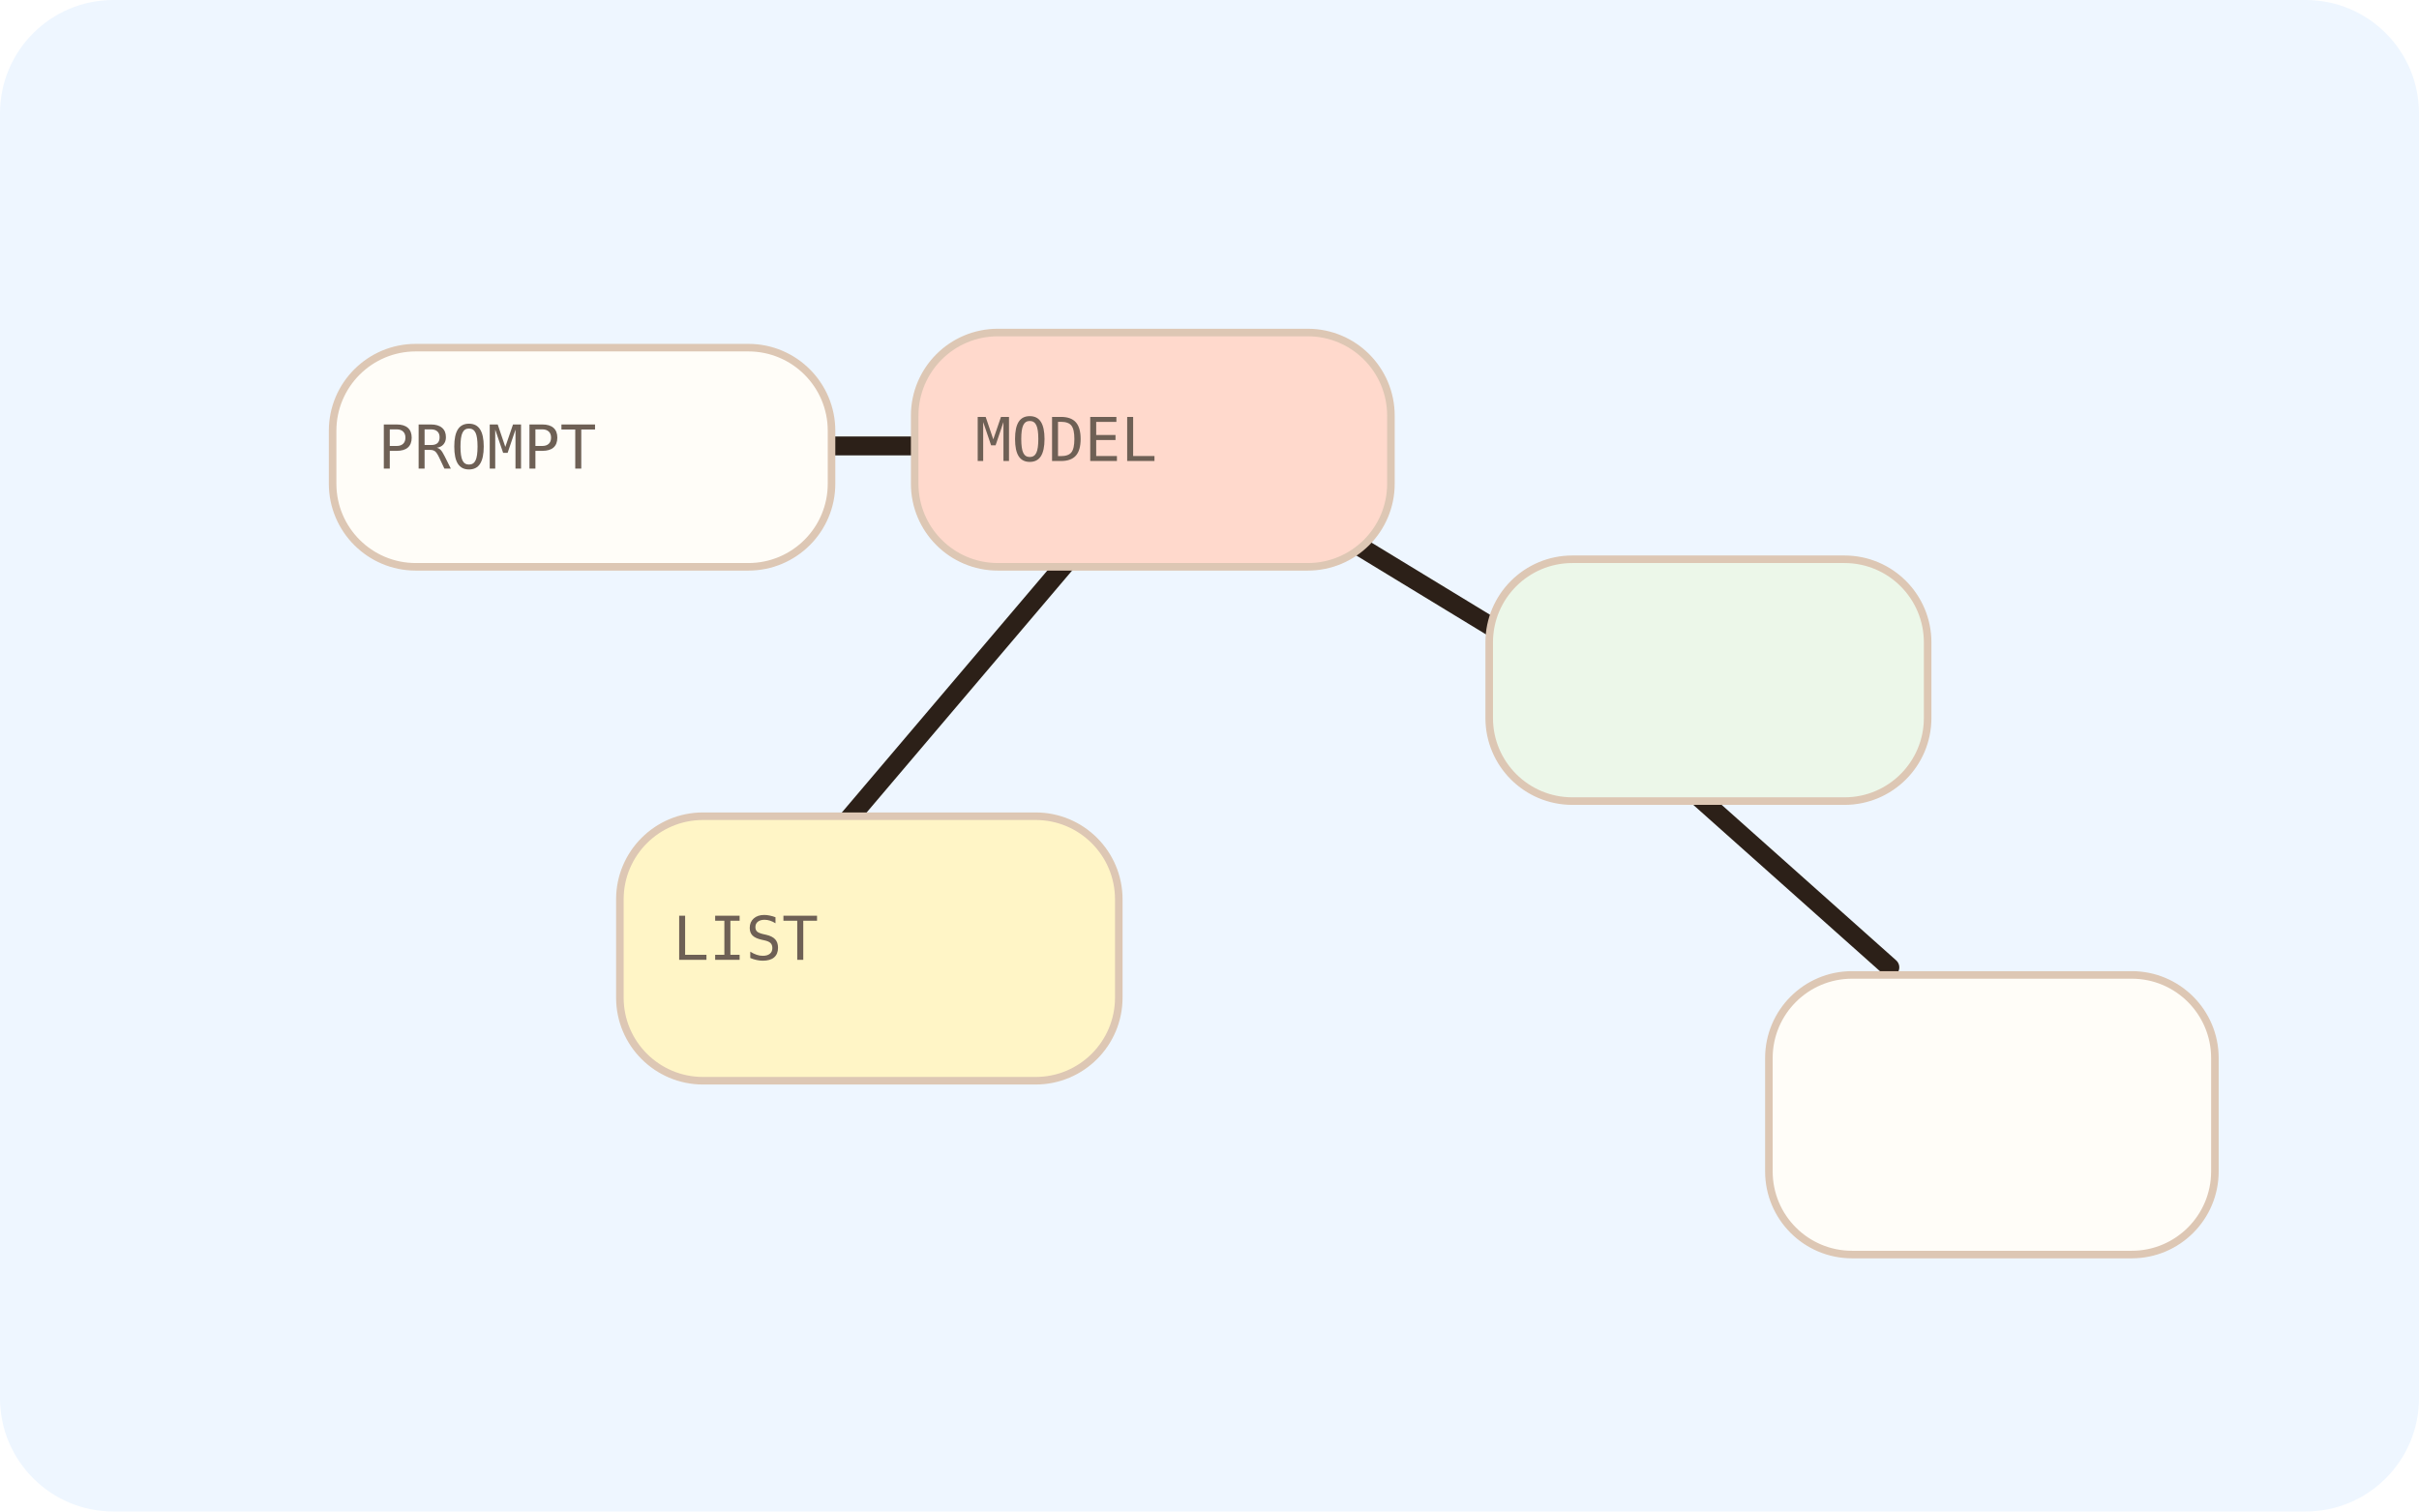
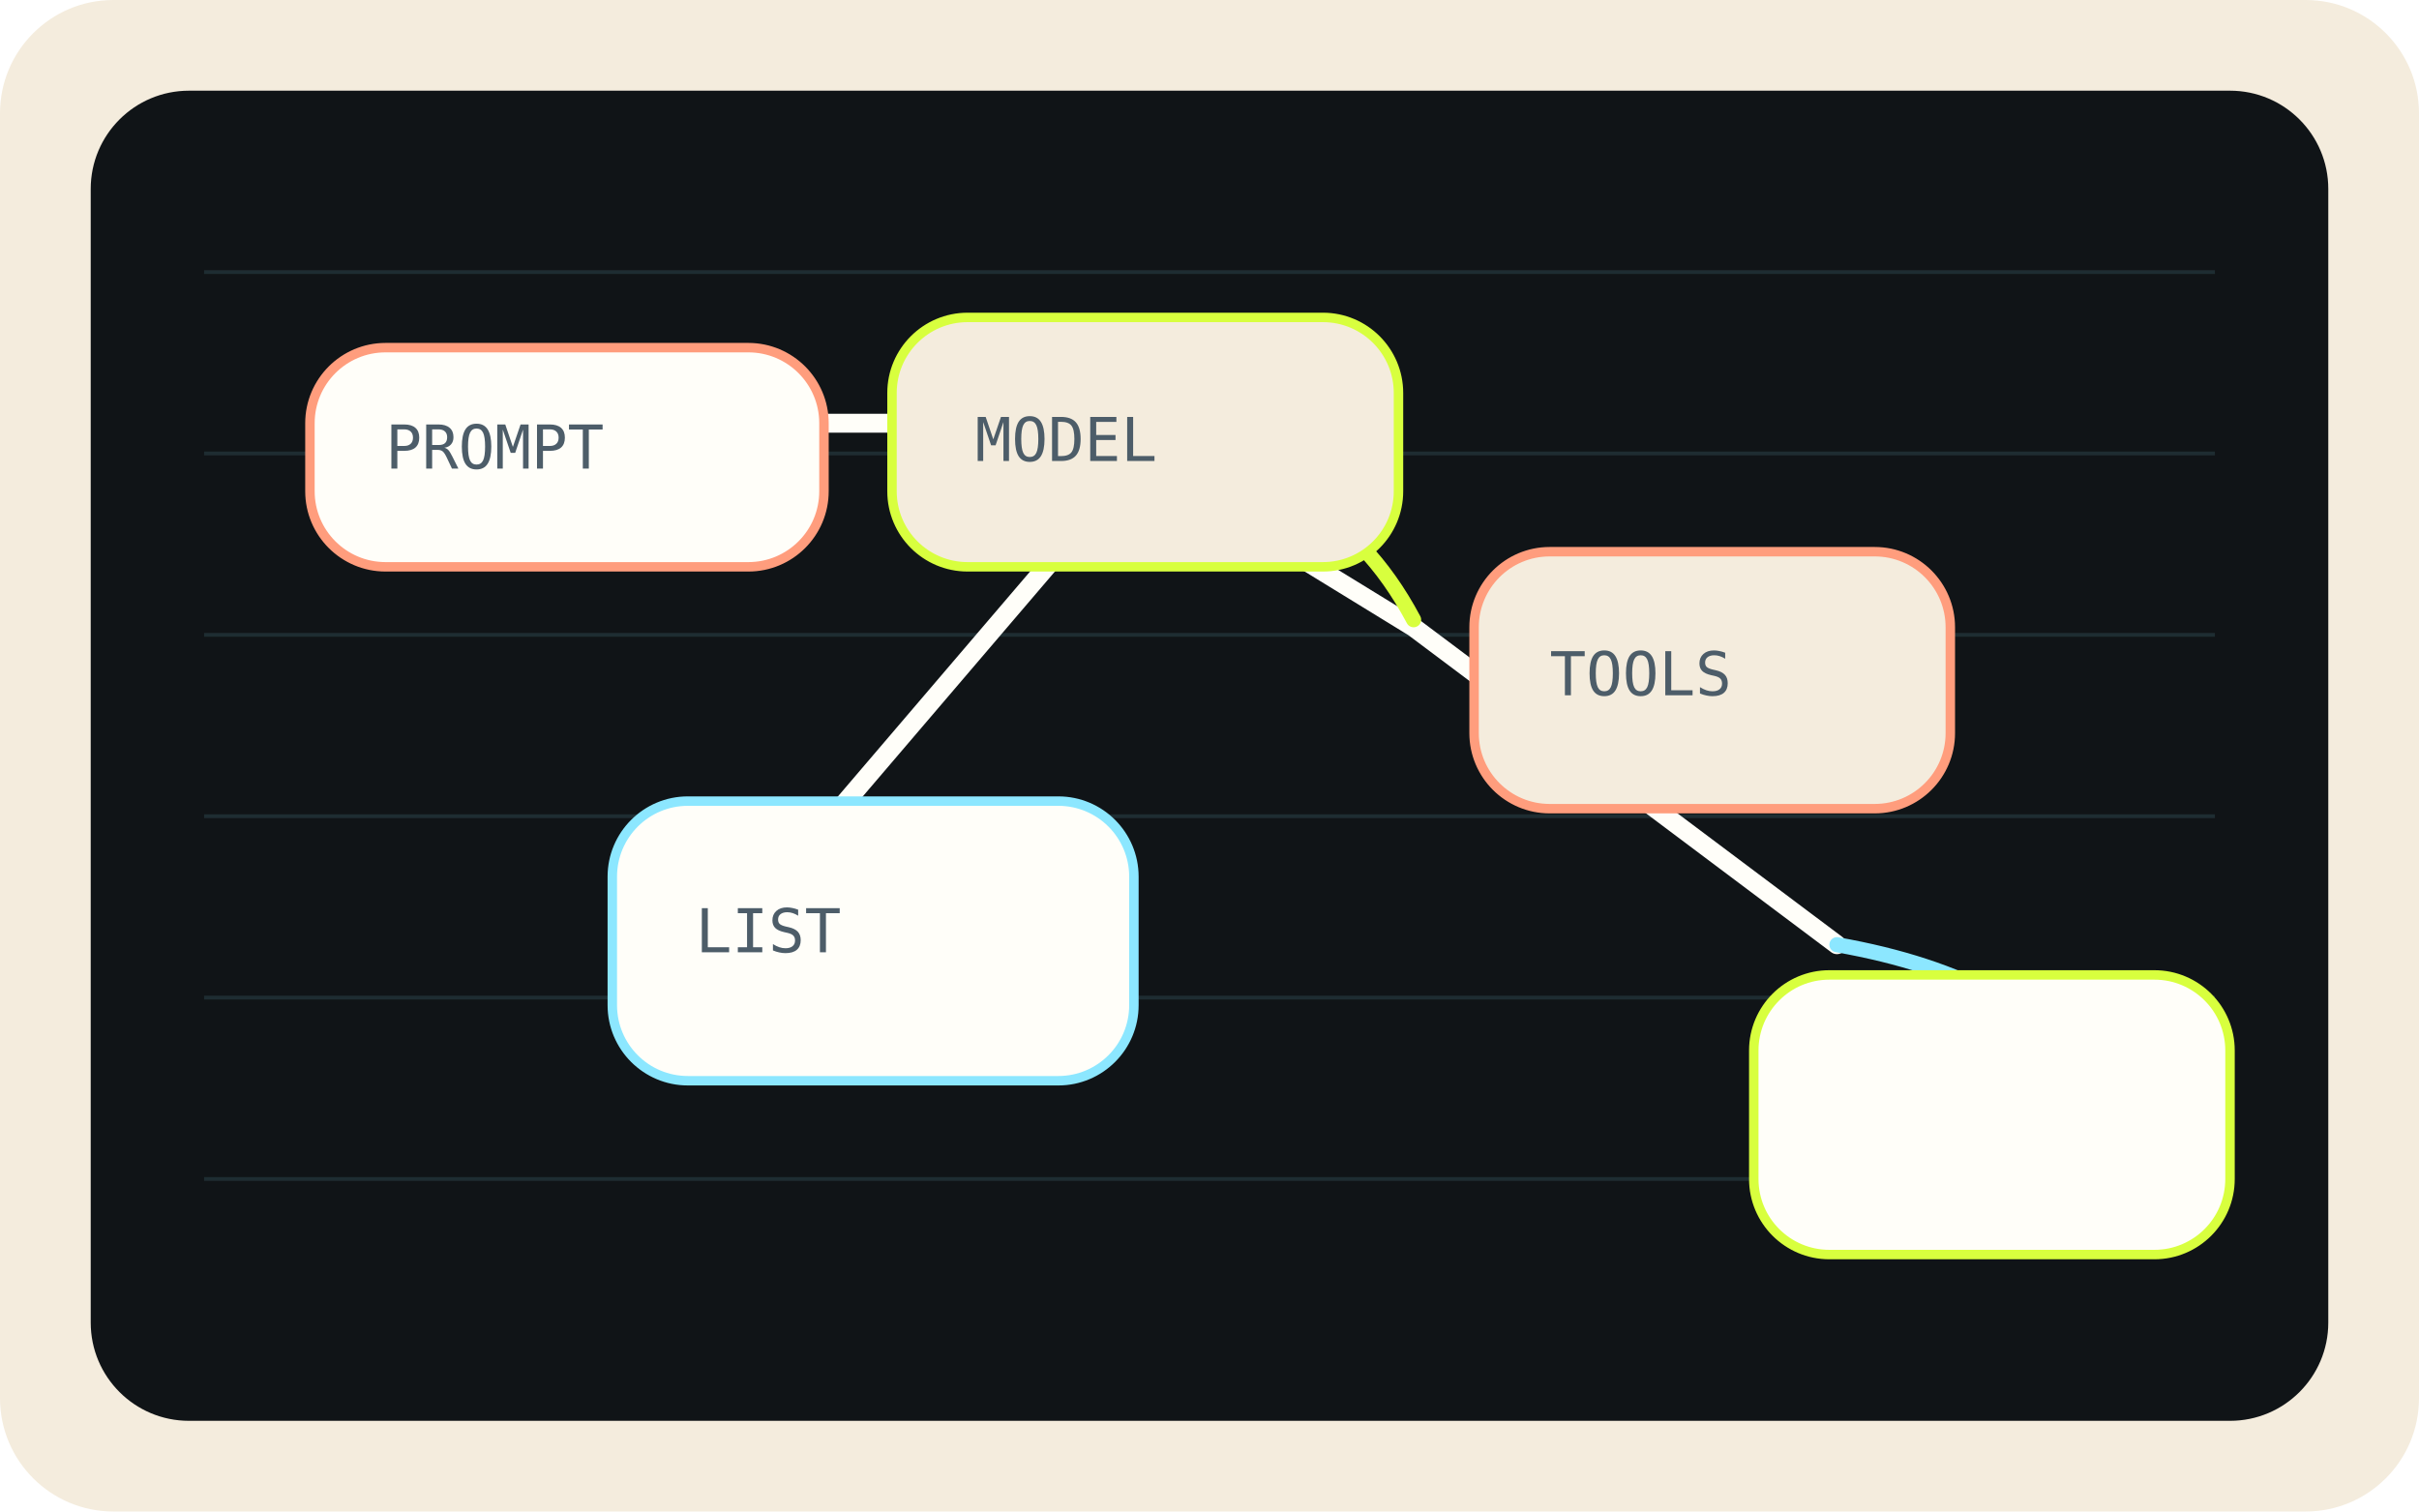
<svg xmlns="http://www.w3.org/2000/svg" viewBox="0 0 640 400" role="img" aria-labelledby="title">
-   <rect width="640" height="400" rx="30" fill="#eef6ff" />
-   <path d="M180 118h136M316 118l92 56M198 248l90-106M408 174l92 82" stroke="#2c2018" stroke-width="5" stroke-linecap="round" fill="none" />
-   <rect x="88" y="92" width="132" height="58" rx="22" fill="#fffdf8" stroke="#ddc7b4" stroke-width="2" />
-   <rect x="242" y="88" width="126" height="62" rx="22" fill="#ffd9cc" stroke="#ddc7b4" stroke-width="2" />
-   <rect x="164" y="216" width="132" height="70" rx="22" fill="#fff5c6" stroke="#ddc7b4" stroke-width="2" />
-   <rect x="394" y="148" width="116" height="64" rx="22" fill="#ecf7e9" stroke="#ddc7b4" stroke-width="2" />
-   <rect x="468" y="258" width="118" height="74" rx="22" fill="#fffdf8" stroke="#ddc7b4" stroke-width="2" />
-   <text x="100" y="124" fill="#6e6055" font-family="'IBM Plex Mono', monospace" font-size="16">PROMPT</text>
-   <text x="258" y="122" fill="#6e6055" font-family="'IBM Plex Mono', monospace" font-size="16">MODEL</text>
-   <text x="178" y="254" fill="#6e6055" font-family="'IBM Plex Mono', monospace" font-size="16">LIST</text>
+   <rect width="640" height="400" rx="30" fill="#f4ecdd" />
+   <rect x="24" y="24" width="592" height="352" rx="26" fill="#101417" />
+   <g opacity=".12" stroke="#8ce7ff" stroke-width="1">
+     <path d="M54 72h532" />
+     <path d="M54 120h532" />
+     <path d="M54 168h532" />
+     <path d="M54 216h532" />
+     <path d="M54 264h532" />
+     <path d="M54 312h532" />
+   </g>
+   <path d="M176 112h110M286 112l88 54M200 240l82-96M374 166l112 84" stroke="#fffef9" stroke-width="5" stroke-linecap="round" fill="none" />
+   <path d="M118 116c34 10 48 14 58 24" stroke="#ff4fc6" stroke-width="4" stroke-linecap="round" fill="none" />
+   <path d="M288 114c46 8 70 20 86 50" stroke="#d8ff3e" stroke-width="4" stroke-linecap="round" fill="none" />
+   <path d="M486 250c34 6 54 18 74 38" stroke="#8ce7ff" stroke-width="4" stroke-linecap="round" fill="none" />
+   <rect x="82" y="92" width="136" height="58" rx="20" fill="#fffef9" stroke="#ff9d7d" stroke-width="2.5" />
+   <rect x="236" y="84" width="134" height="66" rx="20" fill="#f4ecdd" stroke="#d8ff3e" stroke-width="2.5" />
+   <rect x="162" y="212" width="138" height="74" rx="20" fill="#fffef9" stroke="#8ce7ff" stroke-width="2.5" />
+   <rect x="390" y="146" width="126" height="68" rx="20" fill="#f4ecdd" stroke="#ff9d7d" stroke-width="2.5" />
+   <rect x="464" y="258" width="126" height="74" rx="20" fill="#fffef9" stroke="#d8ff3e" stroke-width="2.5" />
+   <text x="102" y="124" fill="#4d5d69" font-family="Menlo, Consolas, monospace" font-size="16">PROMPT</text>
+   <text x="258" y="122" fill="#4d5d69" font-family="Menlo, Consolas, monospace" font-size="16">MODEL</text>
+   <text x="184" y="252" fill="#4d5d69" font-family="Menlo, Consolas, monospace" font-size="16">LIST</text>
+   <text x="410" y="184" fill="#4d5d69" font-family="Menlo, Consolas, monospace" font-size="16">TOOLS</text>
</svg>
